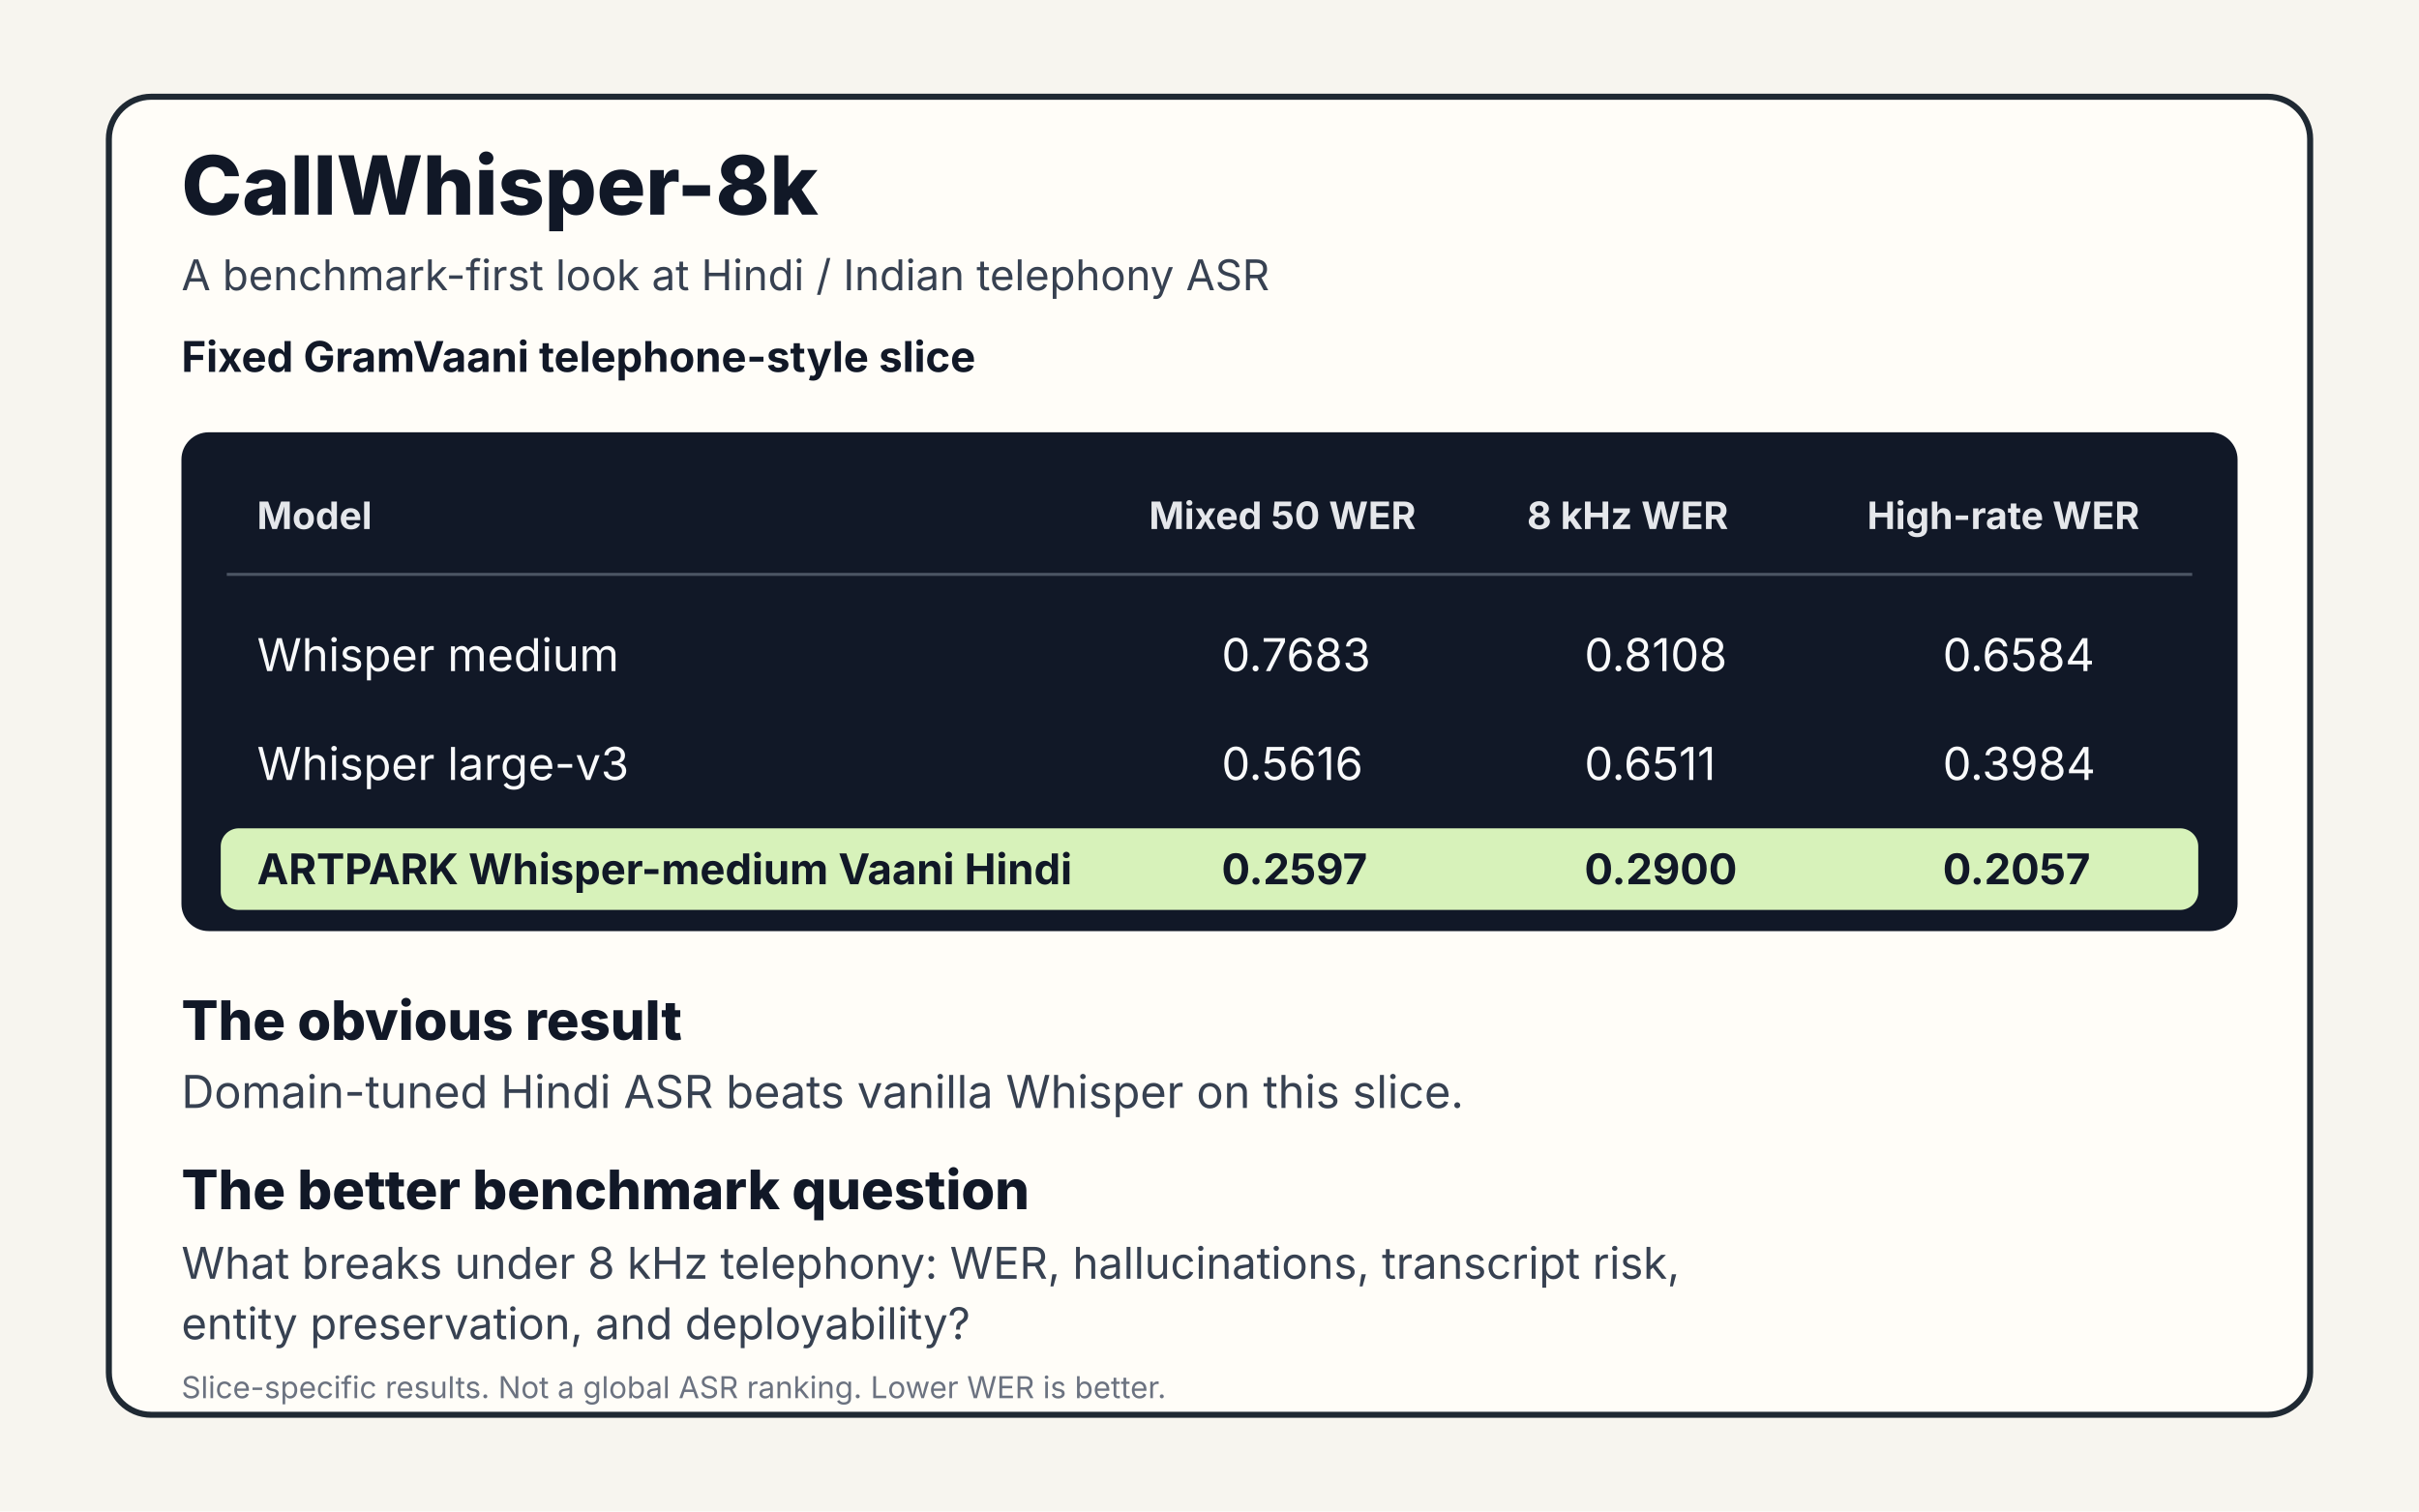
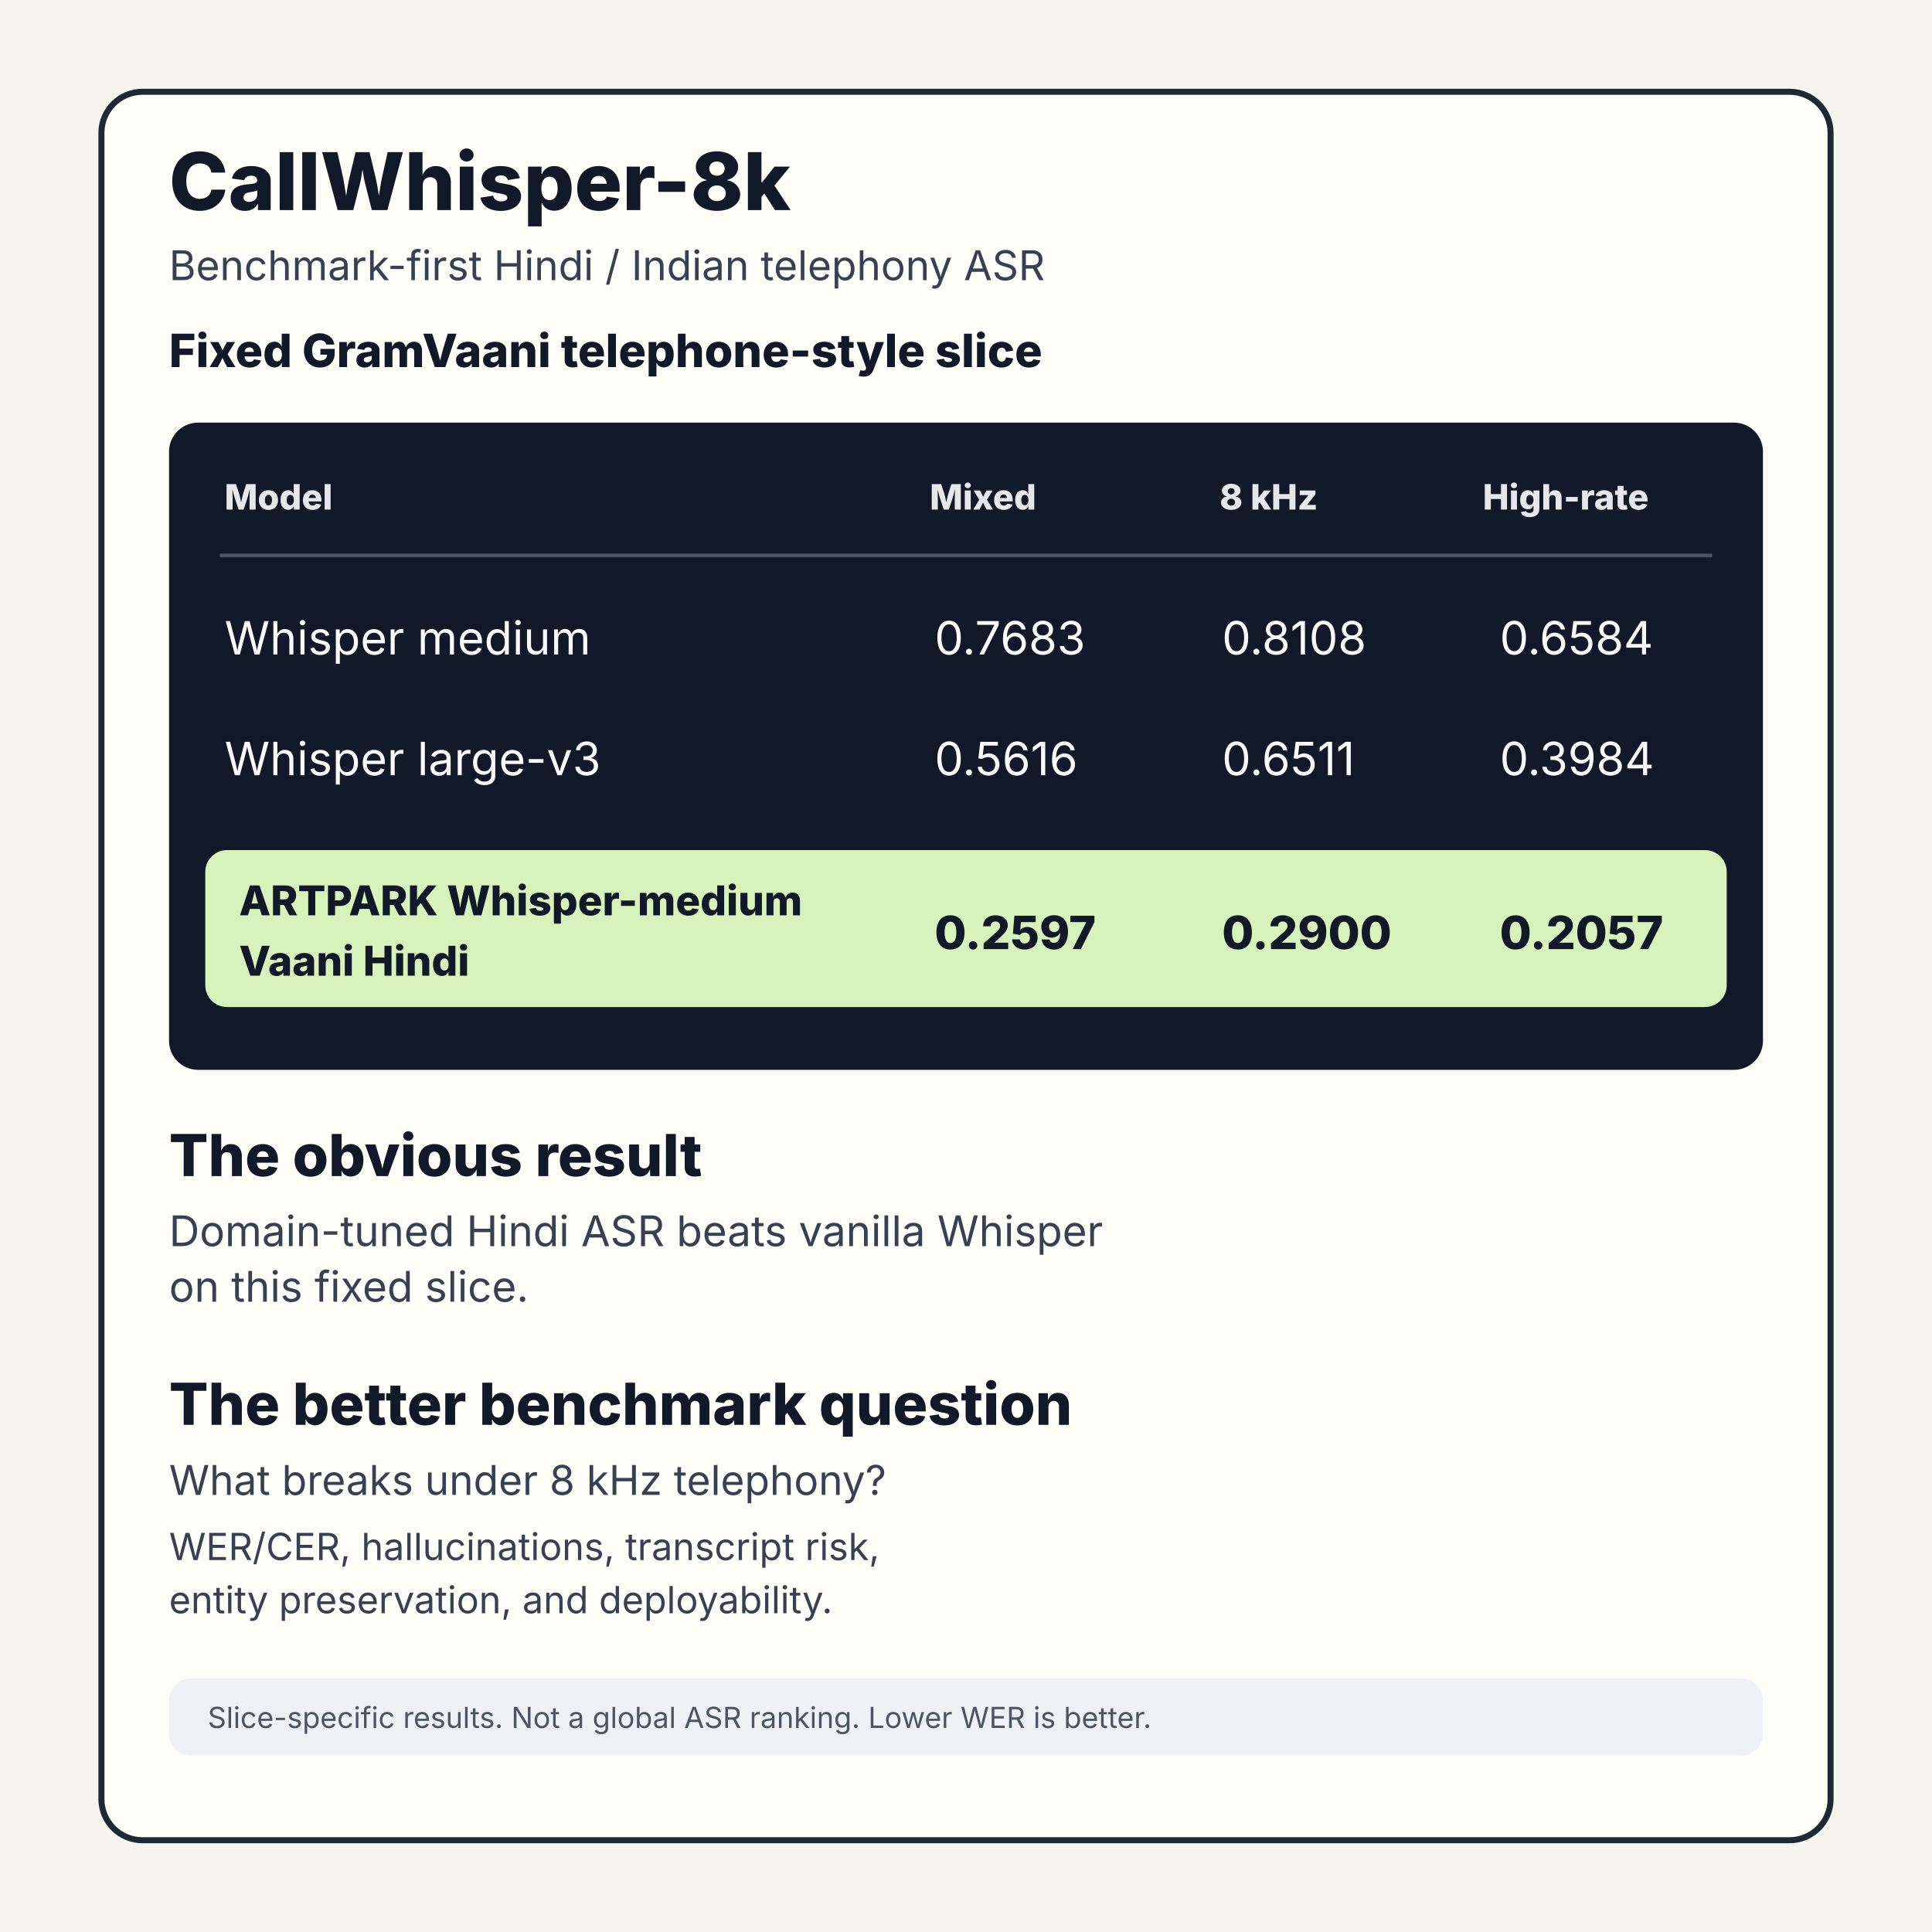
- <svg xmlns="http://www.w3.org/2000/svg" width="1600" height="1000" viewBox="0 0 1600 1000">
-   <rect width="1600" height="1000" fill="#f7f5ef" />
-   <rect x="72" y="64" width="1456" height="872" rx="28" fill="#fffdf8" stroke="#1f2933" stroke-width="4" />
-   <text x="120" y="142" font-family="Inter, Arial, sans-serif" font-size="54" font-weight="800" fill="#111827">CallWhisper-8k</text>
-   <text x="120" y="192" font-family="Inter, Arial, sans-serif" font-size="28" fill="#374151">A benchmark-first look at Hindi / Indian telephony ASR</text>
-   <text x="120" y="246" font-family="Inter, Arial, sans-serif" font-size="28" font-weight="700" fill="#111827">Fixed GramVaani telephone-style slice</text>
-   <rect x="120" y="286" width="1360" height="330" rx="18" fill="#111827" />
-   <text x="170" y="350" font-family="Inter, Arial, sans-serif" font-size="25" font-weight="700" fill="#e5e7eb">Model</text>
-   <text x="760" y="350" font-family="Inter, Arial, sans-serif" font-size="25" font-weight="700" fill="#e5e7eb">Mixed 50 WER</text>
-   <text x="1010" y="350" font-family="Inter, Arial, sans-serif" font-size="25" font-weight="700" fill="#e5e7eb">8 kHz WER</text>
-   <text x="1235" y="350" font-family="Inter, Arial, sans-serif" font-size="25" font-weight="700" fill="#e5e7eb">High-rate WER</text>
-   <line x1="150" y1="380" x2="1450" y2="380" stroke="#4b5563" stroke-width="2" />
-   <text x="170" y="444" font-family="Inter, Arial, sans-serif" font-size="30" fill="#f9fafb">Whisper medium</text>
-   <text x="808" y="444" font-family="Inter, Arial, sans-serif" font-size="30" fill="#f9fafb">0.7683</text>
-   <text x="1048" y="444" font-family="Inter, Arial, sans-serif" font-size="30" fill="#f9fafb">0.8108</text>
-   <text x="1285" y="444" font-family="Inter, Arial, sans-serif" font-size="30" fill="#f9fafb">0.6584</text>
-   <text x="170" y="516" font-family="Inter, Arial, sans-serif" font-size="30" fill="#f9fafb">Whisper large-v3</text>
-   <text x="808" y="516" font-family="Inter, Arial, sans-serif" font-size="30" fill="#f9fafb">0.5616</text>
-   <text x="1048" y="516" font-family="Inter, Arial, sans-serif" font-size="30" fill="#f9fafb">0.6511</text>
-   <text x="1285" y="516" font-family="Inter, Arial, sans-serif" font-size="30" fill="#f9fafb">0.3984</text>
-   <rect x="146" y="548" width="1308" height="54" rx="12" fill="#d7f2ba" />
-   <text x="170" y="585" font-family="Inter, Arial, sans-serif" font-size="28" font-weight="700" fill="#111827">ARTPARK Whisper-medium Vaani Hindi</text>
-   <text x="808" y="585" font-family="Inter, Arial, sans-serif" font-size="28" font-weight="700" fill="#111827">0.2597</text>
-   <text x="1048" y="585" font-family="Inter, Arial, sans-serif" font-size="28" font-weight="700" fill="#111827">0.2900</text>
-   <text x="1285" y="585" font-family="Inter, Arial, sans-serif" font-size="28" font-weight="700" fill="#111827">0.2057</text>
-   <text x="120" y="688" font-family="Inter, Arial, sans-serif" font-size="36" font-weight="800" fill="#111827">The obvious result</text>
-   <text x="120" y="733" font-family="Inter, Arial, sans-serif" font-size="30" fill="#374151">Domain-tuned Hindi ASR beats vanilla Whisper on this slice.</text>
-   <text x="120" y="800" font-family="Inter, Arial, sans-serif" font-size="36" font-weight="800" fill="#111827">The better benchmark question</text>
-   <text x="120" y="846" font-family="Inter, Arial, sans-serif" font-size="29" fill="#374151">What breaks under 8 kHz telephony: WER, hallucinations, transcript risk,</text>
-   <text x="120" y="886" font-family="Inter, Arial, sans-serif" font-size="29" fill="#374151">entity preservation, and deployability?</text>
-   <text x="120" y="925" font-family="Inter, Arial, sans-serif" font-size="20" fill="#6b7280">Slice-specific results. Not a global ASR ranking. Lower WER is better.</text>
+ <svg xmlns="http://www.w3.org/2000/svg" width="1600" height="1600" viewBox="0 0 1600 1600">
+   <rect width="1600" height="1600" fill="#f7f5ef" />
+   <rect x="84" y="76" width="1432" height="1448" rx="34" fill="#fffdf8" stroke="#1f2933" stroke-width="5" />
+   <text x="140" y="174" font-family="Inter, Arial, sans-serif" font-size="66" font-weight="800" fill="#111827">CallWhisper-8k</text>
+   <text x="140" y="232" font-family="Inter, Arial, sans-serif" font-size="34" fill="#374151">Benchmark-first Hindi / Indian telephony ASR</text>
+   <text x="140" y="304" font-family="Inter, Arial, sans-serif" font-size="38" font-weight="800" fill="#111827">Fixed GramVaani telephone-style slice</text>
+   <rect x="140" y="350" width="1320" height="536" rx="24" fill="#111827" />
+   <text x="186" y="422" font-family="Inter, Arial, sans-serif" font-size="29" font-weight="800" fill="#e5e7eb">Model</text>
+   <text x="770" y="422" font-family="Inter, Arial, sans-serif" font-size="29" font-weight="800" fill="#e5e7eb">Mixed</text>
+   <text x="1010" y="422" font-family="Inter, Arial, sans-serif" font-size="29" font-weight="800" fill="#e5e7eb">8 kHz</text>
+   <text x="1228" y="422" font-family="Inter, Arial, sans-serif" font-size="29" font-weight="800" fill="#e5e7eb">High-rate</text>
+   <line x1="182" y1="460" x2="1418" y2="460" stroke="#4b5563" stroke-width="3" />
+   <text x="186" y="542" font-family="Inter, Arial, sans-serif" font-size="38" fill="#f9fafb">Whisper medium</text>
+   <text x="774" y="542" font-family="Inter, Arial, sans-serif" font-size="38" fill="#f9fafb">0.7683</text>
+   <text x="1012" y="542" font-family="Inter, Arial, sans-serif" font-size="38" fill="#f9fafb">0.8108</text>
+   <text x="1242" y="542" font-family="Inter, Arial, sans-serif" font-size="38" fill="#f9fafb">0.6584</text>
+   <text x="186" y="642" font-family="Inter, Arial, sans-serif" font-size="38" fill="#f9fafb">Whisper large-v3</text>
+   <text x="774" y="642" font-family="Inter, Arial, sans-serif" font-size="38" fill="#f9fafb">0.5616</text>
+   <text x="1012" y="642" font-family="Inter, Arial, sans-serif" font-size="38" fill="#f9fafb">0.6511</text>
+   <text x="1242" y="642" font-family="Inter, Arial, sans-serif" font-size="38" fill="#f9fafb">0.3984</text>
+   <rect x="170" y="704" width="1260" height="130" rx="18" fill="#d7f2ba" />
+   <text x="198" y="758" font-family="Inter, Arial, sans-serif" font-size="34" font-weight="800" fill="#111827">ARTPARK Whisper-medium</text>
+   <text x="198" y="808" font-family="Inter, Arial, sans-serif" font-size="34" font-weight="800" fill="#111827">Vaani Hindi</text>
+   <text x="774" y="786" font-family="Inter, Arial, sans-serif" font-size="38" font-weight="800" fill="#111827">0.2597</text>
+   <text x="1012" y="786" font-family="Inter, Arial, sans-serif" font-size="38" font-weight="800" fill="#111827">0.2900</text>
+   <text x="1242" y="786" font-family="Inter, Arial, sans-serif" font-size="38" font-weight="800" fill="#111827">0.2057</text>
+   <text x="140" y="974" font-family="Inter, Arial, sans-serif" font-size="48" font-weight="800" fill="#111827">The obvious result</text>
+   <text x="140" y="1032" font-family="Inter, Arial, sans-serif" font-size="35" fill="#374151">Domain-tuned Hindi ASR beats vanilla Whisper</text>
+   <text x="140" y="1078" font-family="Inter, Arial, sans-serif" font-size="35" fill="#374151">on this fixed slice.</text>
+   <text x="140" y="1180" font-family="Inter, Arial, sans-serif" font-size="48" font-weight="800" fill="#111827">The better benchmark question</text>
+   <text x="140" y="1238" font-family="Inter, Arial, sans-serif" font-size="34" fill="#374151">What breaks under 8 kHz telephony?</text>
+   <text x="140" y="1292" font-family="Inter, Arial, sans-serif" font-size="31" fill="#374151">WER/CER, hallucinations, transcript risk,</text>
+   <text x="140" y="1336" font-family="Inter, Arial, sans-serif" font-size="31" fill="#374151">entity preservation, and deployability.</text>
+   <rect x="140" y="1390" width="1320" height="64" rx="18" fill="#eef2f7" />
+   <text x="172" y="1431" font-family="Inter, Arial, sans-serif" font-size="24" fill="#4b5563">Slice-specific results. Not a global ASR ranking. Lower WER is better.</text>
</svg>
